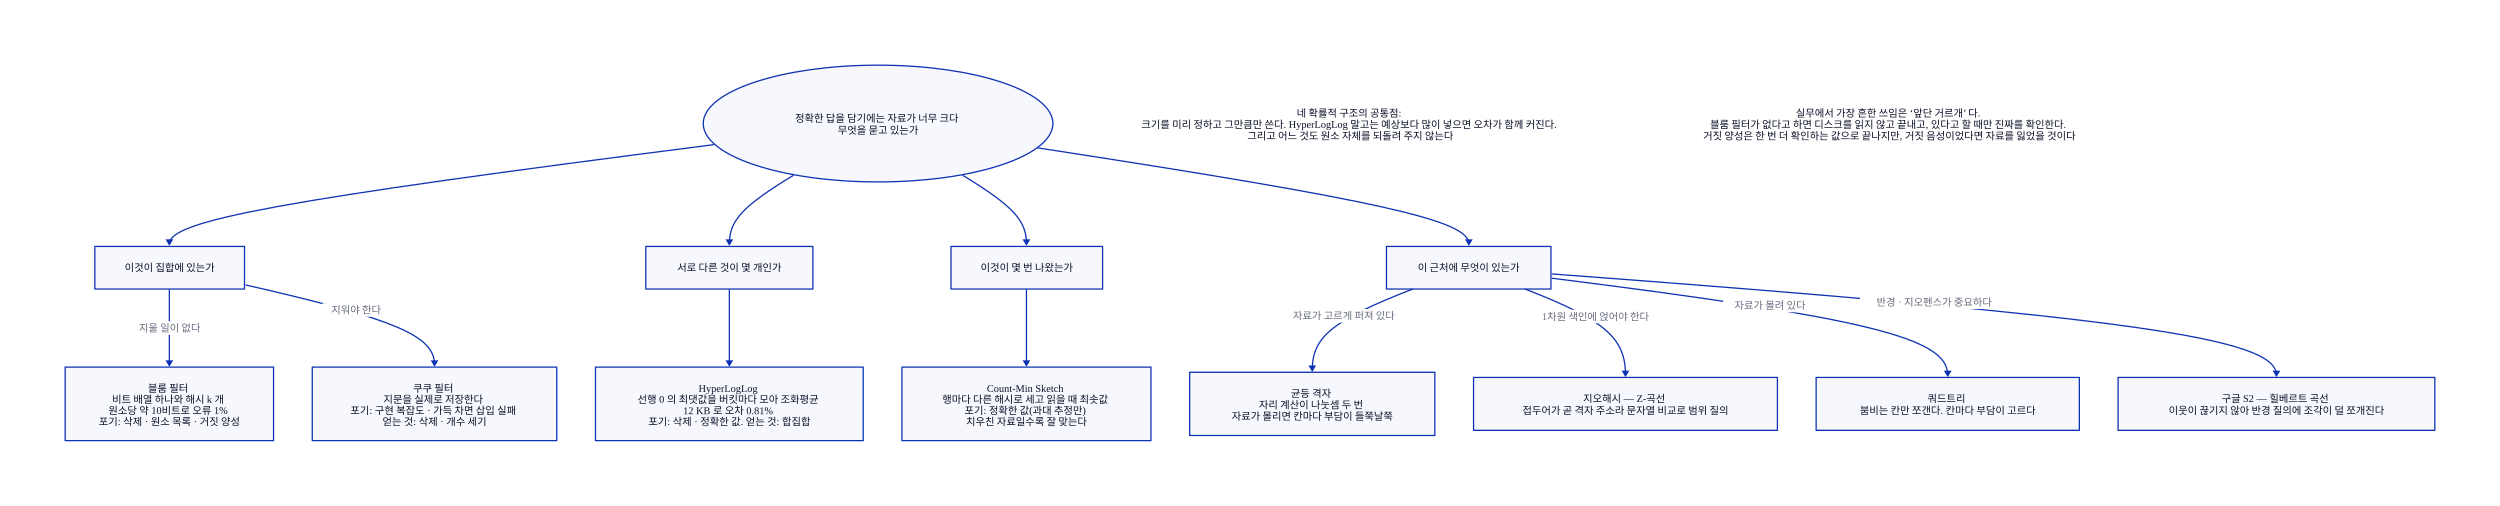
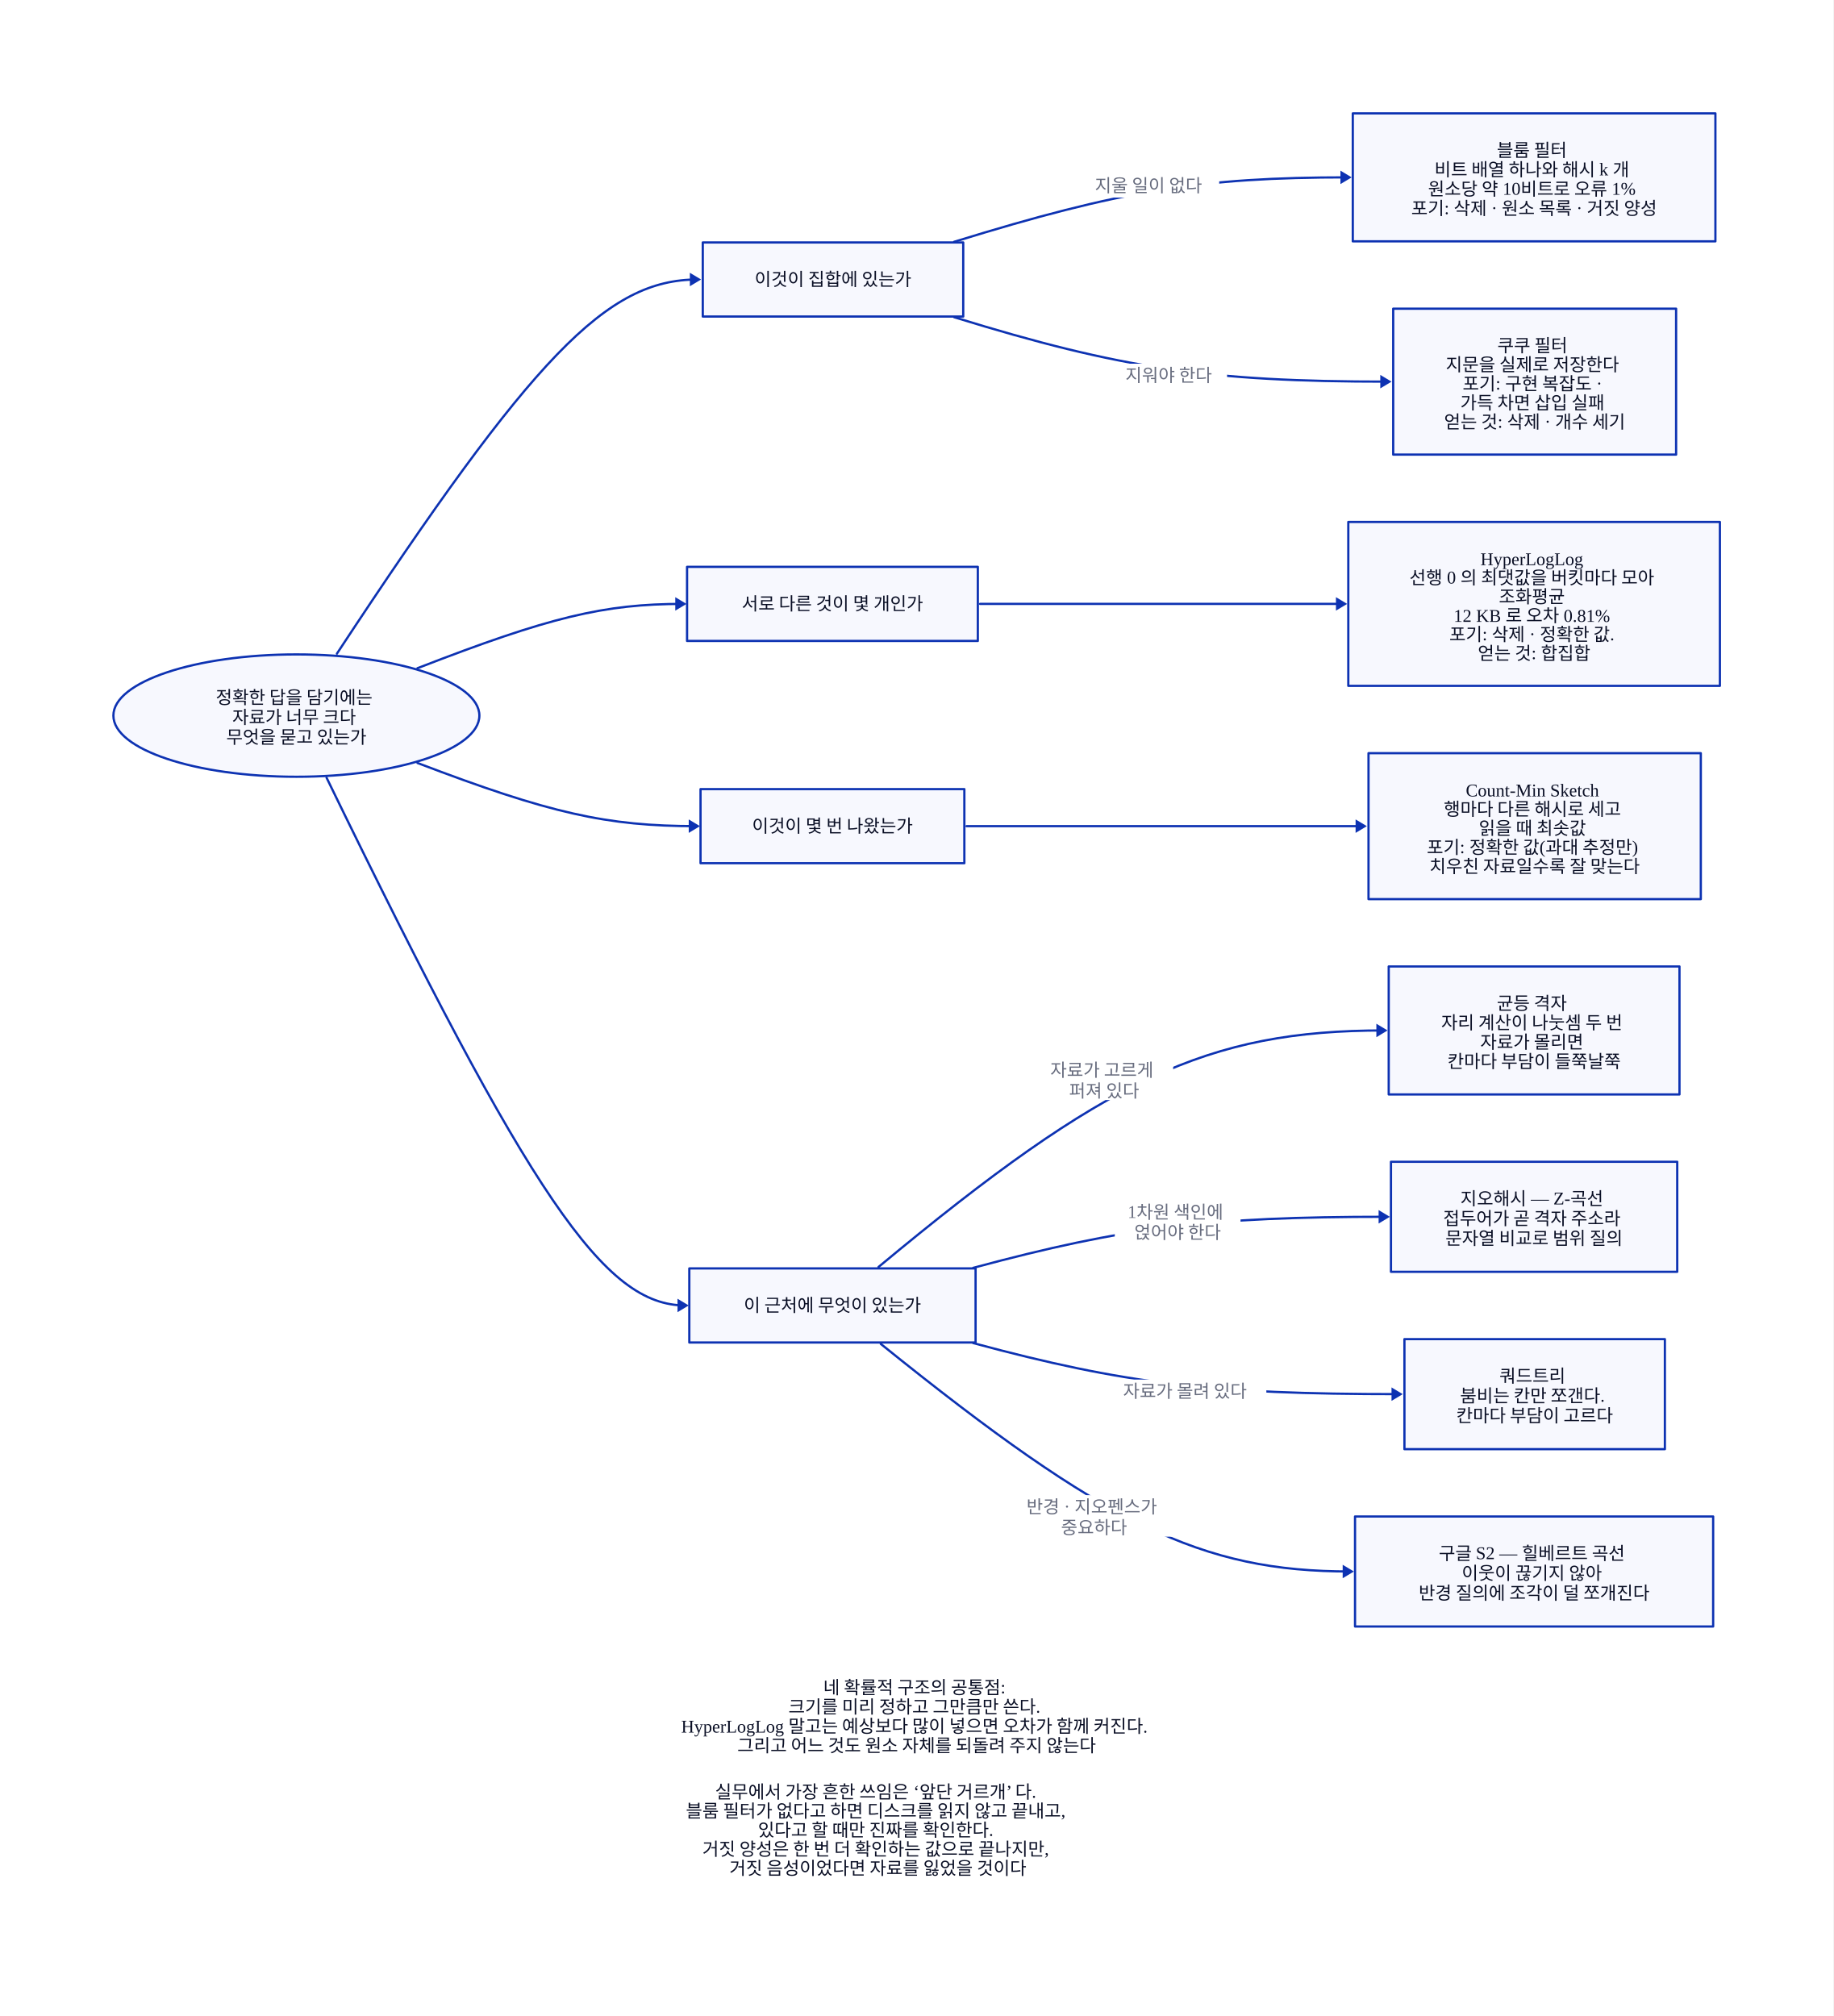
- <svg xmlns="http://www.w3.org/2000/svg" width="3875" height="784" class="d2-3217043085 d2-svg" viewBox="-101 -101 3875 784">
-   <rect width="3875" height="784" x="-101" y="-101" rx="0" style="fill:#fff" />
-   <style>.connection,.shape{stroke-linejoin:round}.shape{shape-rendering:geometricPrecision}.connection{stroke-linecap:round}.d2-3217043085 .fill-N1{fill:#0a0f25}.d2-3217043085 .fill-N2{fill:#676c7e}.d2-3217043085 .fill-B6{fill:#f7f8fe}.d2-3217043085 .stroke-B1{stroke:#0d32b2}.s0{stroke-width:2}.s1{text-anchor:middle;font-size:16px}</style>
+ <svg xmlns="http://www.w3.org/2000/svg" width="1633" height="1796" class="d2-2349414523 d2-svg" viewBox="-101 -101 1633 1796">
+   <rect width="1633" height="1796" x="-101" y="-101" rx="0" style="fill:#fff" />
+   <style>.connection,.shape{stroke-linejoin:round}.shape{shape-rendering:geometricPrecision}.connection{stroke-linecap:round}.d2-2349414523 .fill-N1{fill:#0a0f25}.d2-2349414523 .fill-N2{fill:#676c7e}.d2-2349414523 .fill-B6{fill:#f7f8fe}.d2-2349414523 .stroke-B1{stroke:#0d32b2}.s0{stroke-width:2}.s1{text-anchor:middle;font-size:16px}</style>
  <g>
    <g class="shape">
-       <ellipse cx="1260" cy="90.5" class="shape stroke-B1 fill-B6 s0" rx="271" ry="90.5" />
+       <ellipse cx="163" cy="536.5" class="shape stroke-B1 fill-B6 s0" rx="163" ry="54.5" />
    </g>
-     <text x="1260" y="88" class="text-bold fill-N1 s1">
-       <tspan x="1260" dy="0">정확한 답을 담기에는 자료가 너무 크다</tspan>
-       <tspan x="1260" dy="18.5">무엇을 묻고 있는가</tspan>
+     <text x="163" y="526" class="text-bold fill-N1 s1">
+       <tspan x="163" dy="0">정확한 답을 담기에는</tspan>
+       <tspan x="163" dy="17.667">자료가 너무 크다</tspan>
+       <tspan x="163" dy="17.667">무엇을 묻고 있는가</tspan>
    </text>
  </g>
  <g>
    <g class="shape">
-       <path d="M46 281h232v66H46z" class="stroke-B1 fill-B6 s0" />
+       <path d="M525 115h232v66H525z" class="stroke-B1 fill-B6 s0" />
    </g>
-     <text x="162" y="319.5" class="text-bold fill-N1 s1">이것이 집합에 있는가</text>
+     <text x="641" y="153.5" class="text-bold fill-N1 s1">이것이 집합에 있는가</text>
  </g>
  <g>
    <g class="shape">
-       <path d="M900 281h259v66H900z" class="stroke-B1 fill-B6 s0" />
+       <path d="M511 404h259v66H511z" class="stroke-B1 fill-B6 s0" />
    </g>
-     <text x="1029.5" y="319.5" class="text-bold fill-N1 s1">서로 다른 것이 몇 개인가</text>
+     <text x="640.5" y="442.5" class="text-bold fill-N1 s1">서로 다른 것이 몇 개인가</text>
  </g>
  <g>
    <g class="shape">
-       <path d="M1373 281h235v66h-235z" class="stroke-B1 fill-B6 s0" />
+       <path d="M523 602h235v66H523z" class="stroke-B1 fill-B6 s0" />
    </g>
-     <text x="1490.5" y="319.5" class="text-bold fill-N1 s1">이것이 몇 번 나왔는가</text>
+     <text x="640.5" y="640.5" class="text-bold fill-N1 s1">이것이 몇 번 나왔는가</text>
  </g>
  <g>
    <g class="shape">
-       <path d="M2048 281h255v66h-255z" class="stroke-B1 fill-B6 s0" />
+       <path d="M513 1029h255v66H513z" class="stroke-B1 fill-B6 s0" />
    </g>
-     <text x="2175.5" y="319.5" class="text-bold fill-N1 s1">이 근처에 무엇이 있는가</text>
+     <text x="640.5" y="1067.5" class="text-bold fill-N1 s1">이 근처에 무엇이 있는가</text>
  </g>
  <g>
    <g class="shape">
-       <path d="M0 468h323v114H0z" class="stroke-B1 fill-B6 s0" />
+       <path d="M1104 0h323v114h-323z" class="stroke-B1 fill-B6 s0" />
    </g>
-     <text x="161.5" y="506.5" class="text-bold fill-N1 s1">
-       <tspan x="161.5" dy="0">블룸 필터</tspan>
-       <tspan x="161.5" dy="17.25">비트 배열 하나와 해시 k 개</tspan>
-       <tspan x="161.5" dy="17.25">원소당 약 10비트로 오류 1%</tspan>
-       <tspan x="161.5" dy="17.25">포기: 삭제 · 원소 목록 · 거짓 양성</tspan>
+     <text x="1265.5" y="38.5" class="text-bold fill-N1 s1">
+       <tspan x="1265.5" dy="0">블룸 필터</tspan>
+       <tspan x="1265.5" dy="17.25">비트 배열 하나와 해시 k 개</tspan>
+       <tspan x="1265.5" dy="17.25">원소당 약 10비트로 오류 1%</tspan>
+       <tspan x="1265.5" dy="17.25">포기: 삭제 · 원소 목록 · 거짓 양성</tspan>
    </text>
  </g>
  <g>
    <g class="shape">
-       <path d="M383 468h379v114H383z" class="stroke-B1 fill-B6 s0" />
+       <path d="M1140 174h252v130h-252z" class="stroke-B1 fill-B6 s0" />
    </g>
-     <text x="572.5" y="506.5" class="text-bold fill-N1 s1">
-       <tspan x="572.5" dy="0">쿠쿠 필터</tspan>
-       <tspan x="572.5" dy="17.25">지문을 실제로 저장한다</tspan>
-       <tspan x="572.5" dy="17.25">포기: 구현 복잡도 · 가득 차면 삽입 실패</tspan>
-       <tspan x="572.5" dy="17.25">얻는 것: 삭제 · 개수 세기</tspan>
+     <text x="1266" y="212.5" class="text-bold fill-N1 s1">
+       <tspan x="1266" dy="0">쿠쿠 필터</tspan>
+       <tspan x="1266" dy="17">지문을 실제로 저장한다</tspan>
+       <tspan x="1266" dy="17">포기: 구현 복잡도 ·</tspan>
+       <tspan x="1266" dy="17">가득 차면 삽입 실패</tspan>
+       <tspan x="1266" dy="17">얻는 것: 삭제 · 개수 세기</tspan>
    </text>
  </g>
  <g>
    <g class="shape">
-       <path d="M822 468h415v114H822z" class="stroke-B1 fill-B6 s0" />
+       <path d="M1100 364h331v146h-331z" class="stroke-B1 fill-B6 s0" />
    </g>
-     <text x="1029.5" y="506.5" class="text-bold fill-N1 s1">
-       <tspan x="1029.5" dy="0">HyperLogLog</tspan>
-       <tspan x="1029.5" dy="17.25">선행 0 의 최댓값을 버킷마다 모아 조화평균</tspan>
-       <tspan x="1029.5" dy="17.25">12 KB 로 오차 0.81%</tspan>
-       <tspan x="1029.5" dy="17.25">포기: 삭제 · 정확한 값. 얻는 것: 합집합</tspan>
+     <text x="1265.5" y="402.5" class="text-bold fill-N1 s1">
+       <tspan x="1265.5" dy="0">HyperLogLog</tspan>
+       <tspan x="1265.5" dy="16.833">선행 0 의 최댓값을 버킷마다 모아</tspan>
+       <tspan x="1265.5" dy="16.833">조화평균</tspan>
+       <tspan x="1265.5" dy="16.833">12 KB 로 오차 0.81%</tspan>
+       <tspan x="1265.5" dy="16.833">포기: 삭제 · 정확한 값.</tspan>
+       <tspan x="1265.5" dy="16.833">얻는 것: 합집합</tspan>
    </text>
  </g>
  <g>
    <g class="shape">
-       <path d="M1297 468h386v114h-386z" class="stroke-B1 fill-B6 s0" />
+       <path d="M1118 570h296v130h-296z" class="stroke-B1 fill-B6 s0" />
    </g>
-     <text x="1490" y="506.5" class="text-bold fill-N1 s1">
-       <tspan x="1490" dy="0">Count-Min Sketch</tspan>
-       <tspan x="1490" dy="17.25">행마다 다른 해시로 세고 읽을 때 최솟값</tspan>
-       <tspan x="1490" dy="17.25">포기: 정확한 값(과대 추정만)</tspan>
-       <tspan x="1490" dy="17.25">치우친 자료일수록 잘 맞는다</tspan>
+     <text x="1266" y="608.5" class="text-bold fill-N1 s1">
+       <tspan x="1266" dy="0">Count-Min Sketch</tspan>
+       <tspan x="1266" dy="17">행마다 다른 해시로 세고</tspan>
+       <tspan x="1266" dy="17">읽을 때 최솟값</tspan>
+       <tspan x="1266" dy="17">포기: 정확한 값(과대 추정만)</tspan>
+       <tspan x="1266" dy="17">치우친 자료일수록 잘 맞는다</tspan>
    </text>
  </g>
  <g>
    <g class="shape">
-       <path d="M1743 476h380v98h-380z" class="stroke-B1 fill-B6 s0" />
+       <path d="M1136 760h259v114h-259z" class="stroke-B1 fill-B6 s0" />
    </g>
-     <text x="1933" y="514.5" class="text-bold fill-N1 s1">
-       <tspan x="1933" dy="0">균등 격자</tspan>
-       <tspan x="1933" dy="17.667">자리 계산이 나눗셈 두 번</tspan>
-       <tspan x="1933" dy="17.667">자료가 몰리면 칸마다 부담이 들쭉날쭉</tspan>
+     <text x="1265.5" y="798.5" class="text-bold fill-N1 s1">
+       <tspan x="1265.5" dy="0">균등 격자</tspan>
+       <tspan x="1265.5" dy="17.25">자리 계산이 나눗셈 두 번</tspan>
+       <tspan x="1265.5" dy="17.25">자료가 몰리면</tspan>
+       <tspan x="1265.5" dy="17.25">칸마다 부담이 들쭉날쭉</tspan>
    </text>
  </g>
  <g>
    <g class="shape">
-       <path d="M2183 484h471v82h-471z" class="stroke-B1 fill-B6 s0" />
+       <path d="M1138 934h255v98h-255z" class="stroke-B1 fill-B6 s0" />
    </g>
-     <text x="2418.5" y="522.5" class="text-bold fill-N1 s1">
-       <tspan x="2418.5" dy="0">지오해시 — Z-곡선</tspan>
-       <tspan x="2418.5" dy="18.5">접두어가 곧 격자 주소라 문자열 비교로 범위 질의</tspan>
+     <text x="1265.5" y="972.5" class="text-bold fill-N1 s1">
+       <tspan x="1265.5" dy="0">지오해시 — Z-곡선</tspan>
+       <tspan x="1265.5" dy="17.667">접두어가 곧 격자 주소라</tspan>
+       <tspan x="1265.5" dy="17.667">문자열 비교로 범위 질의</tspan>
    </text>
  </g>
  <g>
    <g class="shape">
-       <path d="M2714 484h408v82h-408z" class="stroke-B1 fill-B6 s0" />
+       <path d="M1150 1092h232v98h-232z" class="stroke-B1 fill-B6 s0" />
    </g>
-     <text x="2918" y="522.5" class="text-bold fill-N1 s1">
-       <tspan x="2918" dy="0">쿼드트리</tspan>
-       <tspan x="2918" dy="18.5">붐비는 칸만 쪼갠다. 칸마다 부담이 고르다</tspan>
+     <text x="1266" y="1130.5" class="text-bold fill-N1 s1">
+       <tspan x="1266" dy="0">쿼드트리</tspan>
+       <tspan x="1266" dy="17.667">붐비는 칸만 쪼갠다.</tspan>
+       <tspan x="1266" dy="17.667">칸마다 부담이 고르다</tspan>
    </text>
  </g>
  <g>
    <g class="shape">
-       <path d="M3182 484h491v82h-491z" class="stroke-B1 fill-B6 s0" />
+       <path d="M1106 1250h319v98h-319z" class="stroke-B1 fill-B6 s0" />
    </g>
-     <text x="3427.5" y="522.5" class="text-bold fill-N1 s1">
-       <tspan x="3427.5" dy="0">구글 S2 — 힐베르트 곡선</tspan>
-       <tspan x="3427.5" dy="18.5">이웃이 끊기지 않아 반경 질의에 조각이 덜 쪼개진다</tspan>
+     <text x="1265.5" y="1288.5" class="text-bold fill-N1 s1">
+       <tspan x="1265.5" dy="0">구글 S2 — 힐베르트 곡선</tspan>
+       <tspan x="1265.5" dy="17.667">이웃이 끊기지 않아</tspan>
+       <tspan x="1265.5" dy="17.667">반경 질의에 조각이 덜 쪼개진다</tspan>
    </text>
  </g>
-   <text x="1992" y="80" class="fill-N1 s1">
-     <tspan x="1992" dy="0">네 확률적 구조의 공통점:</tspan>
-     <tspan x="1992" dy="17.667">크기를 미리 정하고 그만큼만 쓴다. HyperLogLog 말고는 예상보다 많이 넣으면 오차가 함께 커진다.</tspan>
-     <tspan x="1992" dy="17.667">그리고 어느 것도 원소 자체를 되돌려 주지 않는다</tspan>
+   <path fill="transparent" stroke="transparent" d="M438 1368h555v226H438z" class="shape s0" />
+   <text x="715.5" y="1408" class="fill-N1 s1">
+     <tspan x="715.5" dy="0">네 확률적 구조의 공통점:</tspan>
+     <tspan x="715.5" dy="17.25">크기를 미리 정하고 그만큼만 쓴다.</tspan>
+     <tspan x="715.5" dy="17.25">HyperLogLog 말고는 예상보다 많이 넣으면 오차가 함께 커진다.</tspan>
+     <tspan x="715.5" dy="17.25">그리고 어느 것도 원소 자체를 되돌려 주지 않는다</tspan>
  </text>
-   <text x="2827.5" y="80" class="fill-N1 s1">
-     <tspan x="2827.5" dy="0">실무에서 가장 흔한 쓰임은 ‘앞단 거르개’ 다.</tspan>
-     <tspan x="2827.5" dy="17.667">블룸 필터가 없다고 하면 디스크를 읽지 않고 끝내고, 있다고 할 때만 진짜를 확인한다.</tspan>
-     <tspan x="2827.5" dy="17.667">거짓 양성은 한 번 더 확인하는 값으로 끝나지만, 거짓 음성이었다면 자료를 잃었을 것이다</tspan>
+   <text x="681" y="1501" class="fill-N1 s1">
+     <tspan x="681" dy="0">실무에서 가장 흔한 쓰임은 ‘앞단 거르개’ 다.</tspan>
+     <tspan x="681" dy="17">블룸 필터가 없다고 하면 디스크를 읽지 않고 끝내고,</tspan>
+     <tspan x="681" dy="17">있다고 할 때만 진짜를 확인한다.</tspan>
+     <tspan x="681" dy="17">거짓 양성은 한 번 더 확인하는 값으로 끝나지만,</tspan>
+     <tspan x="681" dy="17">거짓 음성이었다면 자료를 잃었을 것이다</tspan>
  </text>
-   <marker id="mk-d2-3217043085-3488378134" markerHeight="12" markerUnits="userSpaceOnUse" markerWidth="10" orient="auto" refX="7" refY="6" viewBox="0 0 10 12">
+   <marker id="mk-d2-2349414523-3488378134" markerHeight="12" markerUnits="userSpaceOnUse" markerWidth="10" orient="auto" refX="7" refY="6" viewBox="0 0 10 12">
    <path stroke-width="2" d="m0 0 10 6-10 6z" class="connection" style="fill:#0d32b2" />
  </marker>
-   <path fill="none" marker-end="url(#mk-d2-3217043085-3488378134)" d="M1005.016 123.253C330.6 209.4 161.5 241 161.5 277" class="connection stroke-B1 s0" mask="url(#d2-3217043085)" />
-   <path fill="none" marker-end="url(#mk-d2-3217043085-3488378134)" d="M1128.29 171.038C1049.6 218.8 1029.5 241 1029.5 277" class="connection stroke-B1 s0" mask="url(#d2-3217043085)" />
-   <path fill="none" marker-end="url(#mk-d2-3217043085-3488378134)" d="M1391.707 171.042C1470 218.8 1490 241 1490 277" class="connection stroke-B1 s0" mask="url(#d2-3217043085)" />
-   <path fill="none" marker-end="url(#mk-d2-3217043085-3488378134)" d="M1507.977 128.304C2041.8 210.4 2175.75 241 2175.75 277" class="connection stroke-B1 s0" mask="url(#d2-3217043085)" />
-   <path fill="none" marker-end="url(#mk-d2-3217043085-3488378134)" d="M161.5 348.5v116" class="connection stroke-B1 s0" mask="url(#d2-3217043085)" />
-   <text x="162" y="413" class="text-italic fill-N2 s1">지울 일이 없다</text>
-   <path fill="none" marker-end="url(#mk-d2-3217043085-3488378134)" d="M280.45 340.834C513.7 394.077 572.5 419.7 572.5 464.5" class="connection stroke-B1 s0" mask="url(#d2-3217043085)" />
-   <text x="451" y="385" class="text-italic fill-N2 s1">지워야 한다</text>
-   <path fill="none" marker-end="url(#mk-d2-3217043085-3488378134)" d="M1029.5 348.5v116" class="connection stroke-B1 s0" mask="url(#d2-3217043085)" />
-   <path fill="none" marker-end="url(#mk-d2-3217043085-3488378134)" d="M1490 348.5v116" class="connection stroke-B1 s0" mask="url(#d2-3217043085)" />
-   <path fill="none" marker-end="url(#mk-d2-3217043085-3488378134)" d="M2088.136 347.224C1964.4 395.3 1933 421.3 1933 472.5" class="connection stroke-B1 s0" mask="url(#d2-3217043085)" />
-   <text x="1982" y="394" class="text-italic fill-N2 s1">자료가 고르게 퍼져 있다</text>
-   <path fill="none" marker-end="url(#mk-d2-3217043085-3488378134)" d="M2263.364 347.224C2387.1 395.3 2418.5 422.9 2418.5 480.5" class="connection stroke-B1 s0" mask="url(#d2-3217043085)" />
-   <text x="2372" y="395" class="text-italic fill-N2 s1">1차원 색인에 얹어야 한다</text>
-   <path fill="none" marker-end="url(#mk-d2-3217043085-3488378134)" d="M2305.234 330.31C2795.05 392.012 2918 422.9 2918 480.5" class="connection stroke-B1 s0" mask="url(#d2-3217043085)" />
-   <text x="2642.5" y="378" class="text-italic fill-N2 s1">자료가 몰려 있다</text>
-   <path fill="none" marker-end="url(#mk-d2-3217043085-3488378134)" d="M2305.244 323.672C3202.65 390.704 3427.5 422.9 3427.5 480.5" class="connection stroke-B1 s0" mask="url(#d2-3217043085)" />
-   <text x="2897" y="373" class="text-italic fill-N2 s1">반경 · 지오펜스가 중요하다</text>
-   <mask id="d2-3217043085" width="3875" height="784" x="-101" y="-101" maskUnits="userSpaceOnUse">
-     <path fill="#fff" d="M-101-101h3875v784H-101z" />
-     <path d="M99 397h126v21H99zM399 369h104v21H399zM1879 378h206v21h-206zM2265 379h214v21h-214zM2570 362h145v21h-145zM2782 357h230v21h-230z" />
+   <path fill="none" marker-end="url(#mk-d2-2349414523-3488378134)" d="M199.1 481.33C374.4 215 439.7 148 520.5 148" class="connection stroke-B1 s0" mask="url(#d2-2349414523)" />
+   <path fill="none" marker-end="url(#mk-d2-2349414523-3488378134)" d="M270.865 494.277C388.6 448.6 437.1 437 507.5 437" class="connection stroke-B1 s0" mask="url(#d2-2349414523)" />
+   <path fill="none" marker-end="url(#mk-d2-2349414523-3488378134)" d="M270.869 578.713C388.6 623.6 439.5 635 519.5 635" class="connection stroke-B1 s0" mask="url(#d2-2349414523)" />
+   <path fill="none" marker-end="url(#mk-d2-2349414523-3488378134)" d="M189.875 591.799C372.6 967.6 437.5 1062 509.5 1062" class="connection stroke-B1 s0" mask="url(#d2-2349414523)" />
+   <path fill="none" marker-end="url(#mk-d2-2349414523-3488378134)" d="M748.911 114.41C897.4 68.6 968.8 57 1100 57" class="connection stroke-B1 s0" mask="url(#d2-2349414523)" />
+   <text x="922" y="70" class="text-italic fill-N2 s1">지울 일이 없다</text>
+   <path fill="none" marker-end="url(#mk-d2-2349414523-3488378134)" d="M748.911 181.59C897.4 227.4 975.9 239 1135.5 239" class="connection stroke-B1 s0" mask="url(#d2-2349414523)" />
+   <text x="940" y="239" class="text-italic fill-N2 s1">지워야 한다</text>
+   <path fill="none" marker-end="url(#mk-d2-2349414523-3488378134)" d="M772 437h324" class="connection stroke-B1 s0" mask="url(#d2-2349414523)" />
+   <path fill="none" marker-end="url(#mk-d2-2349414523-3488378134)" d="M760 635h353.5" class="connection stroke-B1 s0" mask="url(#d2-2349414523)" />
+   <path fill="none" marker-end="url(#mk-d2-2349414523-3488378134)" d="M681.538 1027.721C884 859.4 975.2 817 1132 817" class="connection stroke-B1 s0" mask="url(#d2-2349414523)" />
+   <text x="882.5" y="858" class="text-italic fill-N2 s1">
+     <tspan x="882.5" dy="0">자료가 고르게</tspan>
+     <tspan x="882.5" dy="18.5">퍼져 있다</tspan>
+   </text>
+   <path fill="none" marker-end="url(#mk-d2-2349414523-3488378134)" d="M765.931 1028.48C900.8 992.2 975.6 983 1134 983" class="connection stroke-B1 s0" mask="url(#d2-2349414523)" />
+   <text x="948" y="984" class="text-italic fill-N2 s1">
+     <tspan x="948" dy="0">1차원 색인에</tspan>
+     <tspan x="948" dy="18.5">얹어야 한다</tspan>
+   </text>
+   <path fill="none" marker-end="url(#mk-d2-2349414523-3488378134)" d="M765.931 1095.52C900.8 1131.8 977.9 1141 1145.5 1141" class="connection stroke-B1 s0" mask="url(#d2-2349414523)" />
+   <text x="954.5" y="1144" class="text-italic fill-N2 s1">자료가 몰려 있다</text>
+   <path fill="none" marker-end="url(#mk-d2-2349414523-3488378134)" d="M683.557 1096.255C884.4 1258.2 969.2 1299 1102 1299" class="connection stroke-B1 s0" mask="url(#d2-2349414523)" />
+   <text x="873.5" y="1247" class="text-italic fill-N2 s1">
+     <tspan x="873.5" dy="0">반경 · 지오펜스가</tspan>
+     <tspan x="873.5" dy="18.5">중요하다</tspan>
+   </text>
+   <mask id="d2-2349414523" width="1633" height="1796" x="-101" y="-101" maskUnits="userSpaceOnUse">
+     <path fill="#fff" d="M-101-101h1633v1796H-101z" />
+     <path d="M859 54h126v21H859zM888 223h104v21H888zM821 842h123v37H821zM892 968h112v37H892zM882 1128h145v21H882zM799 1231h149v37H799z" />
  </mask>
</svg>
